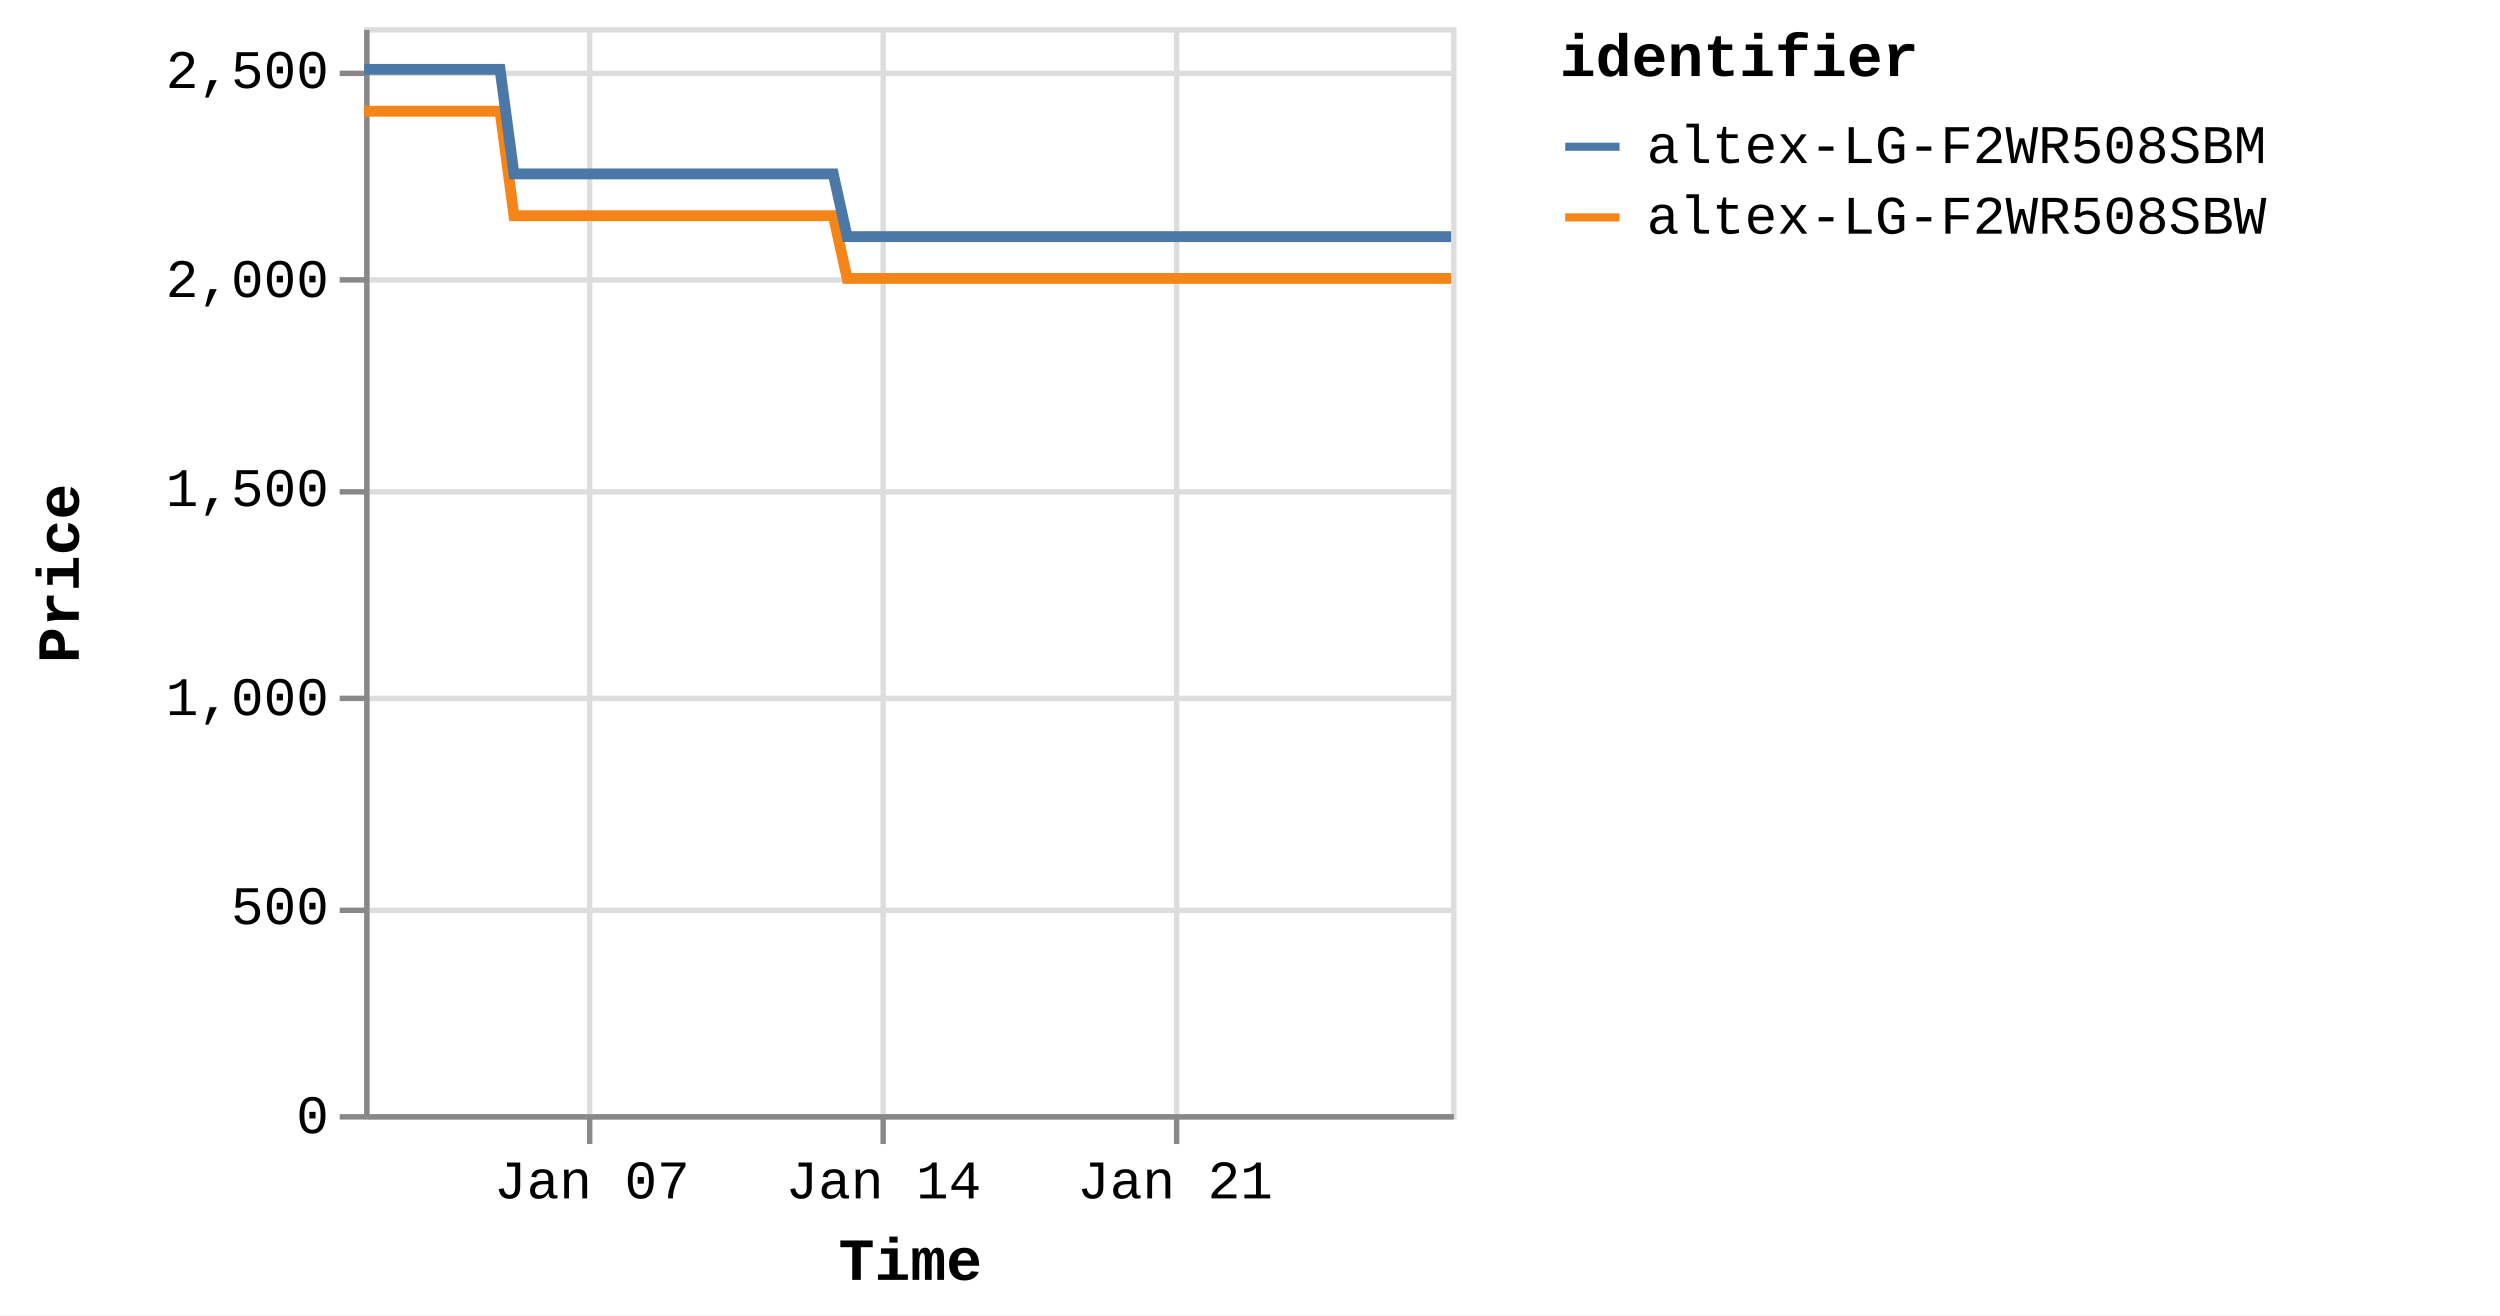
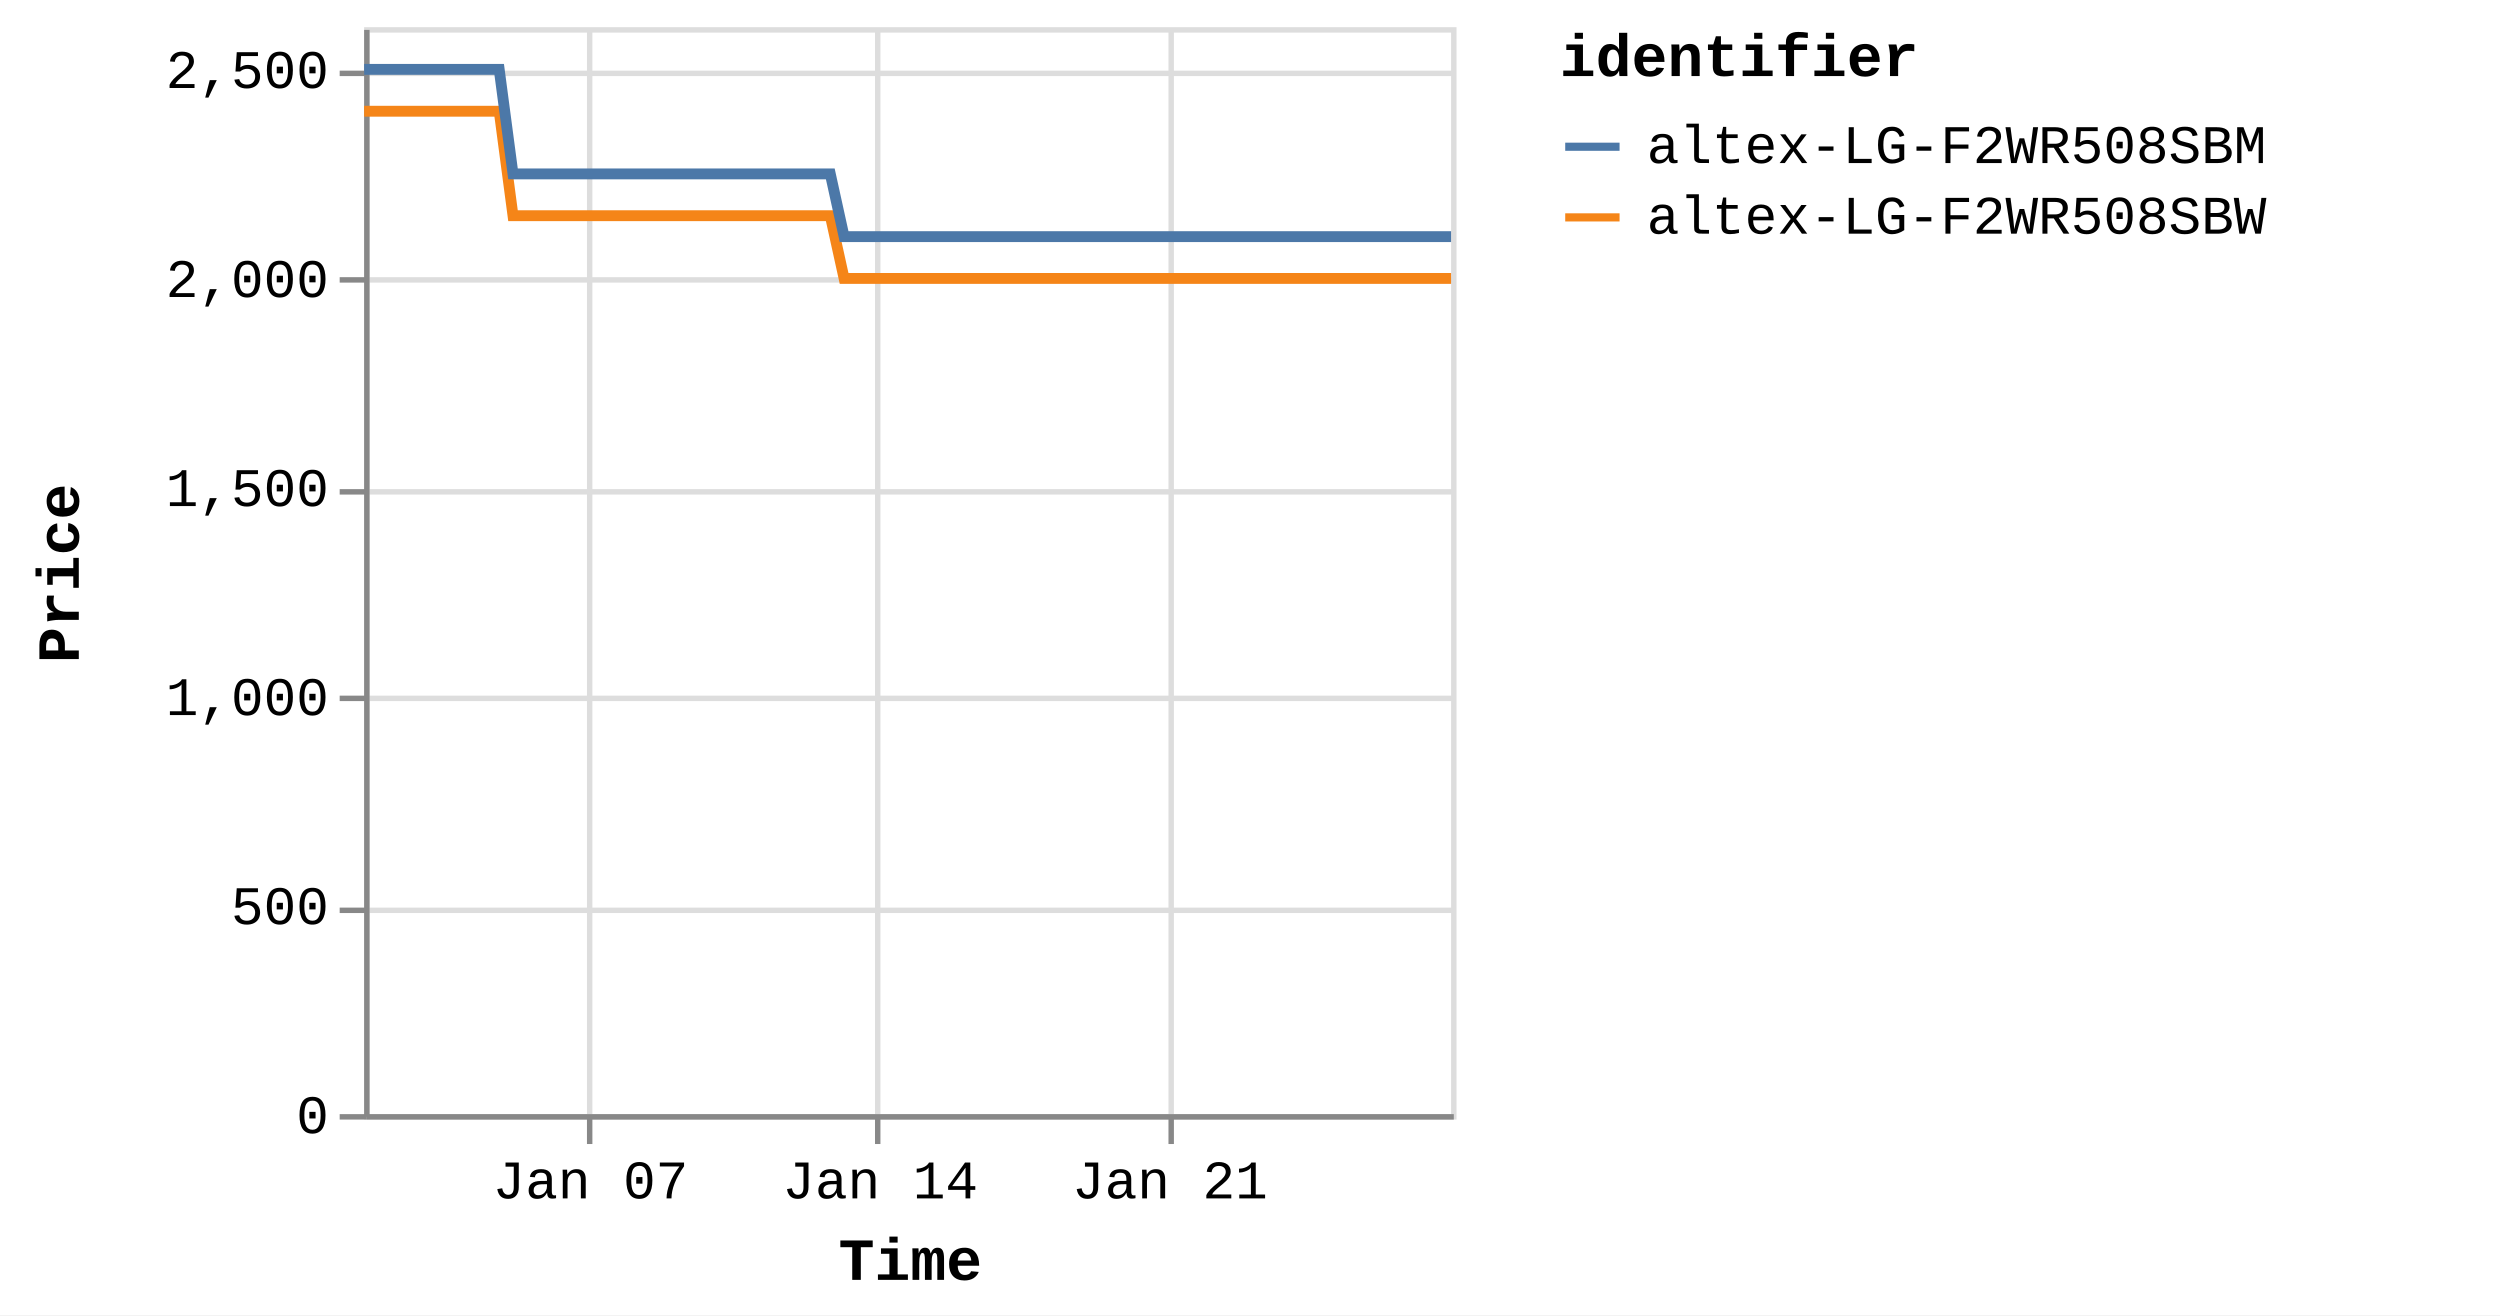
<svg xmlns="http://www.w3.org/2000/svg" version="1.1" class="marks" width="460" height="242" viewBox="0 0 460 242">
  <rect width="460" height="242" fill="white" />
  <g fill="none" stroke-miterlimit="10" transform="translate(67,5)">
    <g class="mark-group role-frame root" role="graphics-object" aria-roledescription="group mark container">
      <g transform="translate(0,0)">
        <path class="background" aria-hidden="true" d="M0.5,0.5h200v200h-200Z" stroke="#ddd" />
        <g>
          <g class="mark-group role-axis" aria-hidden="true">
            <g transform="translate(0.5,200.5)">
              <path class="background" aria-hidden="true" d="M0,0h0v0h0Z" pointer-events="none" />
              <g>
                <g class="mark-rule role-axis-grid" pointer-events="none">
                  <line transform="translate(41,-200)" x2="0" y2="200" stroke="#ddd" stroke-width="1" opacity="1" />
-                   <line transform="translate(95,-200)" x2="0" y2="200" stroke="#ddd" stroke-width="1" opacity="1" />
-                   <line transform="translate(149,-200)" x2="0" y2="200" stroke="#ddd" stroke-width="1" opacity="1" />
+                   <line transform="translate(94,-200)" x2="0" y2="200" stroke="#ddd" stroke-width="1" opacity="1" />
+                   <line transform="translate(148,-200)" x2="0" y2="200" stroke="#ddd" stroke-width="1" opacity="1" />
                </g>
              </g>
              <path class="foreground" aria-hidden="true" d="" pointer-events="none" display="none" />
            </g>
          </g>
          <g class="mark-group role-axis" aria-hidden="true">
            <g transform="translate(0.5,0.5)">
              <path class="background" aria-hidden="true" d="M0,0h0v0h0Z" pointer-events="none" />
              <g>
                <g class="mark-rule role-axis-grid" pointer-events="none">
                  <line transform="translate(0,200)" x2="200" y2="0" stroke="#ddd" stroke-width="1" opacity="1" />
                  <line transform="translate(0,162)" x2="200" y2="0" stroke="#ddd" stroke-width="1" opacity="1" />
                  <line transform="translate(0,123)" x2="200" y2="0" stroke="#ddd" stroke-width="1" opacity="1" />
                  <line transform="translate(0,85)" x2="200" y2="0" stroke="#ddd" stroke-width="1" opacity="1" />
                  <line transform="translate(0,46)" x2="200" y2="0" stroke="#ddd" stroke-width="1" opacity="1" />
                  <line transform="translate(0,8)" x2="200" y2="0" stroke="#ddd" stroke-width="1" opacity="1" />
                </g>
              </g>
              <path class="foreground" aria-hidden="true" d="" pointer-events="none" display="none" />
            </g>
          </g>
-           <g class="mark-group role-axis" role="graphics-symbol" aria-roledescription="axis" aria-label="X-axis titled 'Time' for a time scale with values from Monday, 01 January 2024, 2:19:43 PM to Saturday, 27 January 2024, 4:38:21 PM">
+           <g class="mark-group role-axis" role="graphics-symbol" aria-roledescription="axis" aria-label="X-axis titled 'Time' for a time scale with values from Monday, 01 January 2024, 2:19:43 PM to Saturday, 27 January 2024, 8:37:59 PM">
            <g transform="translate(0.5,200.5)">
              <path class="background" aria-hidden="true" d="M0,0h0v0h0Z" pointer-events="none" />
              <g>
                <g class="mark-rule role-axis-tick" pointer-events="none">
                  <line transform="translate(41,0)" x2="0" y2="5" stroke="#888" stroke-width="1" opacity="1" />
-                   <line transform="translate(95,0)" x2="0" y2="5" stroke="#888" stroke-width="1" opacity="1" />
-                   <line transform="translate(149,0)" x2="0" y2="5" stroke="#888" stroke-width="1" opacity="1" />
+                   <line transform="translate(94,0)" x2="0" y2="5" stroke="#888" stroke-width="1" opacity="1" />
+                   <line transform="translate(148,0)" x2="0" y2="5" stroke="#888" stroke-width="1" opacity="1" />
                </g>
                <g class="mark-text role-axis-label" pointer-events="none">
-                   <text text-anchor="middle" transform="translate(41.408,15)" font-family="Liberation Mono" font-size="10px" fill="#000" opacity="1">Jan 07</text>
-                   <text text-anchor="middle" transform="translate(95.0555,15)" font-family="Liberation Mono" font-size="10px" fill="#000" opacity="1">Jan 14</text>
-                   <text text-anchor="middle" transform="translate(148.703,15)" font-family="Liberation Mono" font-size="10px" fill="#000" opacity="1">Jan 21</text>
+                   <text text-anchor="middle" transform="translate(41.14562,15)" font-family="Liberation Mono" font-size="10px" fill="#000" opacity="1">Jan 07</text>
+                   <text text-anchor="middle" transform="translate(94.45319,15)" font-family="Liberation Mono" font-size="10px" fill="#000" opacity="1">Jan 14</text>
+                   <text text-anchor="middle" transform="translate(147.7608,15)" font-family="Liberation Mono" font-size="10px" fill="#000" opacity="1">Jan 21</text>
                </g>
                <g class="mark-rule role-axis-domain" pointer-events="none">
                  <line transform="translate(0,0)" x2="200" y2="0" stroke="#888" stroke-width="1" opacity="1" />
                </g>
                <g class="mark-text role-axis-title" pointer-events="none">
                  <text text-anchor="middle" transform="translate(100,30)" font-family="Liberation Mono" font-size="11px" font-weight="bold" fill="#000" opacity="1">Time</text>
                </g>
              </g>
              <path class="foreground" aria-hidden="true" d="" pointer-events="none" display="none" />
            </g>
          </g>
          <g class="mark-group role-axis" role="graphics-symbol" aria-roledescription="axis" aria-label="Y-axis titled 'Price' for a linear scale with values from 0 to 2,600">
            <g transform="translate(0.5,0.5)">
              <path class="background" aria-hidden="true" d="M0,0h0v0h0Z" pointer-events="none" />
              <g>
                <g class="mark-rule role-axis-tick" pointer-events="none">
                  <line transform="translate(0,200)" x2="-5" y2="0" stroke="#888" stroke-width="1" opacity="1" />
                  <line transform="translate(0,162)" x2="-5" y2="0" stroke="#888" stroke-width="1" opacity="1" />
                  <line transform="translate(0,123)" x2="-5" y2="0" stroke="#888" stroke-width="1" opacity="1" />
                  <line transform="translate(0,85)" x2="-5" y2="0" stroke="#888" stroke-width="1" opacity="1" />
                  <line transform="translate(0,46)" x2="-5" y2="0" stroke="#888" stroke-width="1" opacity="1" />
                  <line transform="translate(0,8)" x2="-5" y2="0" stroke="#888" stroke-width="1" opacity="1" />
                </g>
                <g class="mark-text role-axis-label" pointer-events="none">
                  <text text-anchor="end" transform="translate(-7,203)" font-family="Liberation Mono" font-size="10px" fill="#000" opacity="1">0</text>
                  <text text-anchor="end" transform="translate(-7,164.5385)" font-family="Liberation Mono" font-size="10px" fill="#000" opacity="1">500</text>
                  <text text-anchor="end" transform="translate(-7,126.0769)" font-family="Liberation Mono" font-size="10px" fill="#000" opacity="1">1,000</text>
                  <text text-anchor="end" transform="translate(-7,87.61538)" font-family="Liberation Mono" font-size="10px" fill="#000" opacity="1">1,500</text>
                  <text text-anchor="end" transform="translate(-7,49.15385)" font-family="Liberation Mono" font-size="10px" fill="#000" opacity="1">2,000</text>
                  <text text-anchor="end" transform="translate(-7,10.69231)" font-family="Liberation Mono" font-size="10px" fill="#000" opacity="1">2,500</text>
                </g>
                <g class="mark-rule role-axis-domain" pointer-events="none">
                  <line transform="translate(0,200)" x2="0" y2="-200" stroke="#888" stroke-width="1" opacity="1" />
                </g>
                <g class="mark-text role-axis-title" pointer-events="none">
                  <text text-anchor="middle" transform="translate(-51,100) rotate(-90) translate(0,-2)" font-family="Liberation Mono" font-size="11px" font-weight="bold" fill="#000" opacity="1">Price</text>
                </g>
              </g>
              <path class="foreground" aria-hidden="true" d="" pointer-events="none" display="none" />
            </g>
          </g>
          <g class="mark-group role-scope pathgroup" role="graphics-object" aria-roledescription="group mark container">
            <g transform="translate(0,0)">
              <path class="background" aria-hidden="true" d="M0,0h200v200h-200Z" />
              <g>
                <g class="mark-line role-mark marks" role="graphics-object" aria-roledescription="line mark container">
-                   <path aria-label="Time: Jan 01, 2024; Price: 2399; identifier: altex-LG-F2WR508SBW" role="graphics-symbol" aria-roledescription="line mark" d="M0,15.462L0.802,15.462L2.016,15.462L4.571,15.462L5.849,15.462L7.192,15.462L8.412,15.462L9.679,15.462L12.235,15.462L13.513,15.462L14.857,15.462L16.078,15.462L17.341,15.462L19.899,15.462L21.178,15.462L22.519,15.462L23.751,15.462L25.008,15.462L27.567,34.692L28.843,34.692L30.184,34.692L31.411,34.692L32.67,34.692L35.228,34.692L36.504,34.692L37.842,34.692L39.069,34.692L40.334,34.692L42.897,34.692L44.167,34.692L45.505,34.692L46.733,34.692L47.999,34.692L50.56,34.692L51.841,34.692L53.185,34.692L54.407,34.692L55.661,34.692L58.227,34.692L59.502,34.692L60.862,34.692L62.073,34.692L63.326,34.692L65.89,34.692L67.167,34.692L68.512,34.692L69.731,34.692L70.991,34.692L73.551,34.692L74.83,34.692L76.178,34.692L77.4,34.692L78.655,34.692L81.215,34.692L82.494,34.692L83.836,34.692L85.061,34.692L86.319,34.692L88.875,46.231L90.15,46.231L91.489,46.231L92.717,46.231L93.981,46.231L96.544,46.231L97.814,46.231L99.152,46.231L100.378,46.231L101.646,46.231L104.21,46.231L105.489,46.231L106.838,46.231L108.057,46.231L109.31,46.231L111.87,46.231L113.153,46.231L114.498,46.231L115.722,46.231L116.974,46.231L119.535,46.231L120.817,46.231L122.163,46.231L123.383,46.231L124.638,46.231L127.197,46.231L128.476,46.231L129.823,46.231L131.042,46.231L132.305,46.231L134.863,46.231L136.142,46.231L137.488,46.231L138.713,46.231L139.965,46.231L142.527,46.231L143.797,46.231L145.137,46.231L146.369,46.231L147.632,46.231L150.185,46.231L151.462,46.231L152.801,46.231L154.029,46.231L155.294,46.231L157.861,46.231L159.141,46.231L160.488,46.231L161.701,46.231L162.958,46.231L165.52,46.231L166.803,46.231L168.15,46.231L169.372,46.231L170.621,46.231L173.185,46.231L174.465,46.231L175.813,46.231L177.032,46.231L178.286,46.231L180.852,46.231L182.127,46.231L183.477,46.231L184.701,46.231L185.949,46.231L188.508,46.231L189.789,46.231L191.114,46.231L192.339,46.231L193.617,46.231L196.167,46.231L197.448,46.231L198.76,46.231L200,46.231" stroke="#f58518" stroke-width="2" />
+                   <path aria-label="Time: Jan 01, 2024; Price: 2399; identifier: altex-LG-F2WR508SBW" role="graphics-symbol" aria-roledescription="line mark" d="M0,15.462L0.797,15.462L2.003,15.462L4.542,15.462L5.812,15.462L7.146,15.462L8.359,15.462L9.618,15.462L12.158,15.462L13.427,15.462L14.763,15.462L15.976,15.462L17.231,15.462L19.773,15.462L21.044,15.462L22.376,15.462L23.6,15.462L24.85,15.462L27.392,34.692L28.66,34.692L29.993,34.692L31.212,34.692L32.463,34.692L35.005,34.692L36.273,34.692L37.602,34.692L38.821,34.692L40.079,34.692L42.626,34.692L43.887,34.692L45.217,34.692L46.437,34.692L47.694,34.692L50.24,34.692L51.513,34.692L52.848,34.692L54.062,34.692L55.309,34.692L57.858,34.692L59.125,34.692L60.477,34.692L61.68,34.692L62.925,34.692L65.472,34.692L66.742,34.692L68.078,34.692L69.289,34.692L70.541,34.692L73.085,34.692L74.356,34.692L75.695,34.692L76.91,34.692L78.156,34.692L80.7,34.692L81.971,34.692L83.305,34.692L84.522,34.692L85.772,34.692L88.312,46.231L89.579,46.231L90.909,46.231L92.129,46.231L93.386,46.231L95.933,46.231L97.194,46.231L98.523,46.231L99.742,46.231L101.002,46.231L103.549,46.231L104.82,46.231L106.161,46.231L107.372,46.231L108.617,46.231L111.161,46.231L112.436,46.231L113.773,46.231L114.989,46.231L116.233,46.231L118.777,46.231L120.052,46.231L121.389,46.231L122.602,46.231L123.848,46.231L126.391,46.231L127.662,46.231L129.001,46.231L130.212,46.231L131.467,46.231L134.009,46.231L135.279,46.231L136.617,46.231L137.834,46.231L139.078,46.231L141.624,46.231L142.886,46.231L144.218,46.231L145.442,46.231L146.696,46.231L149.234,46.231L150.502,46.231L151.833,46.231L153.053,46.231L154.31,46.231L156.861,46.231L158.132,46.231L159.471,46.231L160.677,46.231L161.926,46.231L164.471,46.231L165.746,46.231L167.084,46.231L168.298,46.231L169.54,46.231L172.088,46.231L173.36,46.231L174.699,46.231L175.911,46.231L177.157,46.231L179.706,46.231L180.972,46.231L182.314,46.231L183.531,46.231L184.771,46.231L187.313,46.231L188.586,46.231L189.903,46.231L191.121,46.231L192.391,46.231L194.924,46.231L196.197,46.231L197.501,46.231L198.732,46.231L200,46.231" stroke="#f58518" stroke-width="2" />
                </g>
              </g>
              <path class="foreground" aria-hidden="true" d="" display="none" />
            </g>
            <g transform="translate(0,0)">
              <path class="background" aria-hidden="true" d="M0,0h200v200h-200Z" />
              <g>
                <g class="mark-line role-mark marks" role="graphics-object" aria-roledescription="line mark container">
-                   <path aria-label="Time: Jan 01, 2024; Price: 2499; identifier: altex-LG-F2WR508SBM" role="graphics-symbol" aria-roledescription="line mark" d="M0.001,7.769L0.802,7.769L2.016,7.769L4.571,7.769L5.85,7.769L7.192,7.769L8.413,7.769L9.679,7.769L12.235,7.769L13.514,7.769L14.858,7.769L16.078,7.769L17.342,7.769L19.899,7.769L21.178,7.769L22.519,7.769L23.751,7.769L25.01,7.769L27.567,27L28.843,27L30.184,27L31.411,27L32.671,27L35.229,27L36.504,27L37.842,27L39.069,27L40.334,27L42.898,27L44.168,27L45.506,27L46.733,27L47.999,27L50.561,27L51.841,27L53.185,27L54.407,27L55.662,27L58.227,27L59.503,27L60.863,27L62.073,27L63.327,27L65.89,27L67.167,27L68.512,27L69.731,27L70.991,27L73.552,27L74.83,27L76.178,27L77.4,27L78.655,27L81.215,27L82.494,27L83.836,27L85.061,27L86.319,27L88.875,38.538L90.151,38.538L91.489,38.538L92.717,38.538L93.982,38.538L96.545,38.538L97.814,38.538L99.152,38.538L100.378,38.538L101.646,38.538L104.21,38.538L105.489,38.538L106.838,38.538L108.057,38.538L109.31,38.538L111.87,38.538L113.153,38.538L114.498,38.538L115.724,38.538L116.974,38.538L119.535,38.538L120.817,38.538L122.164,38.538L123.384,38.538L124.638,38.538L127.198,38.538L128.476,38.538L129.823,38.538L131.043,38.538L132.305,38.538L134.864,38.538L136.142,38.538L137.488,38.538L138.713,38.538L139.966,38.538L142.527,38.538L143.797,38.538L145.138,38.538L146.37,38.538L147.632,38.538L150.186,38.538L151.463,38.538L152.801,38.538L154.029,38.538L155.294,38.538L157.861,38.538L159.141,38.538L160.489,38.538L161.702,38.538L162.958,38.538L165.52,38.538L166.803,38.538L168.15,38.538L169.373,38.538L170.622,38.538L173.186,38.538L174.466,38.538L175.813,38.538L177.033,38.538L178.287,38.538L180.852,38.538L182.127,38.538L183.477,38.538L184.702,38.538L185.95,38.538L188.508,38.538L189.789,38.538L191.114,38.538L192.339,38.538L193.618,38.538L196.168,38.538L197.449,38.538L198.76,38.538L200,38.538" stroke="#4c78a8" stroke-width="2" />
+                   <path aria-label="Time: Jan 01, 2024; Price: 2499; identifier: altex-LG-F2WR508SBM" role="graphics-symbol" aria-roledescription="line mark" d="M0.001,7.769L0.797,7.769L2.004,7.769L4.542,7.769L5.813,7.769L7.147,7.769L8.359,7.769L9.618,7.769L12.158,7.769L13.428,7.769L14.764,7.769L15.977,7.769L17.232,7.769L19.773,7.769L21.044,7.769L22.377,7.769L23.6,7.769L24.851,7.769L27.392,27L28.66,27L29.993,27L31.212,27L32.464,27L35.005,27L36.273,27L37.603,27L38.821,27L40.079,27L42.626,27L43.888,27L45.217,27L46.437,27L47.695,27L50.24,27L51.513,27L52.848,27L54.063,27L55.309,27L57.858,27L59.125,27L60.477,27L61.68,27L62.925,27L65.472,27L66.742,27L68.078,27L69.289,27L70.541,27L73.086,27L74.356,27L75.696,27L76.91,27L78.156,27L80.7,27L81.972,27L83.305,27L84.522,27L85.773,27L88.312,38.538L89.579,38.538L90.909,38.538L92.129,38.538L93.386,38.538L95.933,38.538L97.194,38.538L98.524,38.538L99.742,38.538L101.002,38.538L103.549,38.538L104.82,38.538L106.161,38.538L107.372,38.538L108.617,38.538L111.161,38.538L112.436,38.538L113.773,38.538L114.991,38.538L116.233,38.538L118.777,38.538L120.052,38.538L121.39,38.538L122.602,38.538L123.848,38.538L126.392,38.538L127.662,38.538L129.001,38.538L130.212,38.538L131.467,38.538L134.009,38.538L135.279,38.538L136.617,38.538L137.834,38.538L139.079,38.538L141.624,38.538L142.886,38.538L144.218,38.538L145.442,38.538L146.696,38.538L149.234,38.538L150.503,38.538L151.833,38.538L153.053,38.538L154.31,38.538L156.861,38.538L158.133,38.538L159.472,38.538L160.678,38.538L161.926,38.538L164.472,38.538L165.746,38.538L167.085,38.538L168.299,38.538L169.54,38.538L172.088,38.538L173.36,38.538L174.699,38.538L175.911,38.538L177.157,38.538L179.706,38.538L180.973,38.538L182.314,38.538L183.531,38.538L184.772,38.538L187.314,38.538L188.587,38.538L189.903,38.538L191.121,38.538L192.391,38.538L194.925,38.538L196.198,38.538L197.501,38.538L198.733,38.538L200,38.538" stroke="#4c78a8" stroke-width="2" />
                </g>
              </g>
              <path class="foreground" aria-hidden="true" d="" display="none" />
            </g>
          </g>
          <g class="mark-group role-legend" role="graphics-symbol" aria-roledescription="legend" aria-label="Symbol legend titled 'identifier' for stroke color with 2 values: altex-LG-F2WR508SBM, altex-LG-F2WR508SBW">
            <g transform="translate(220,0)">
              <path class="background" aria-hidden="true" d="M0,0h168v40h-168Z" pointer-events="none" />
              <g>
                <g class="mark-group role-legend-entry">
                  <g transform="translate(0,16)">
                    <path class="background" aria-hidden="true" d="M0,0h0v0h0Z" pointer-events="none" />
                    <g>
                      <g class="mark-group role-scope" role="graphics-object" aria-roledescription="group mark container">
                        <g transform="translate(0,0)">
                          <path class="background" aria-hidden="true" d="M0,0h168v11h-168Z" pointer-events="none" opacity="1" />
                          <g>
                            <g class="mark-symbol role-legend-symbol" pointer-events="none">
                              <path transform="translate(6,6)" d="M-5,0L5,0" stroke="#4c78a8" stroke-width="1.5" opacity="1" />
                            </g>
                            <g class="mark-text role-legend-label" pointer-events="none">
                              <text text-anchor="start" transform="translate(16,9)" font-family="Liberation Mono" font-size="10px" fill="#000" opacity="1">altex-LG-F2WR508SBM</text>
                            </g>
                          </g>
                          <path class="foreground" aria-hidden="true" d="" pointer-events="none" display="none" />
                        </g>
                        <g transform="translate(0,13)">
                          <path class="background" aria-hidden="true" d="M0,0h168v11h-168Z" pointer-events="none" opacity="1" />
                          <g>
                            <g class="mark-symbol role-legend-symbol" pointer-events="none">
                              <path transform="translate(6,6)" d="M-5,0L5,0" stroke="#f58518" stroke-width="1.5" opacity="1" />
                            </g>
                            <g class="mark-text role-legend-label" pointer-events="none">
                              <text text-anchor="start" transform="translate(16,9)" font-family="Liberation Mono" font-size="10px" fill="#000" opacity="1">altex-LG-F2WR508SBW</text>
                            </g>
                          </g>
                          <path class="foreground" aria-hidden="true" d="" pointer-events="none" display="none" />
                        </g>
                      </g>
                    </g>
                    <path class="foreground" aria-hidden="true" d="" pointer-events="none" display="none" />
                  </g>
                </g>
                <g class="mark-text role-legend-title" pointer-events="none">
                  <text text-anchor="start" transform="translate(0,9)" font-family="Liberation Mono" font-size="11px" font-weight="bold" fill="#000" opacity="1">identifier</text>
                </g>
              </g>
              <path class="foreground" aria-hidden="true" d="" pointer-events="none" display="none" />
            </g>
          </g>
        </g>
        <path class="foreground" aria-hidden="true" d="" display="none" />
      </g>
    </g>
  </g>
</svg>
